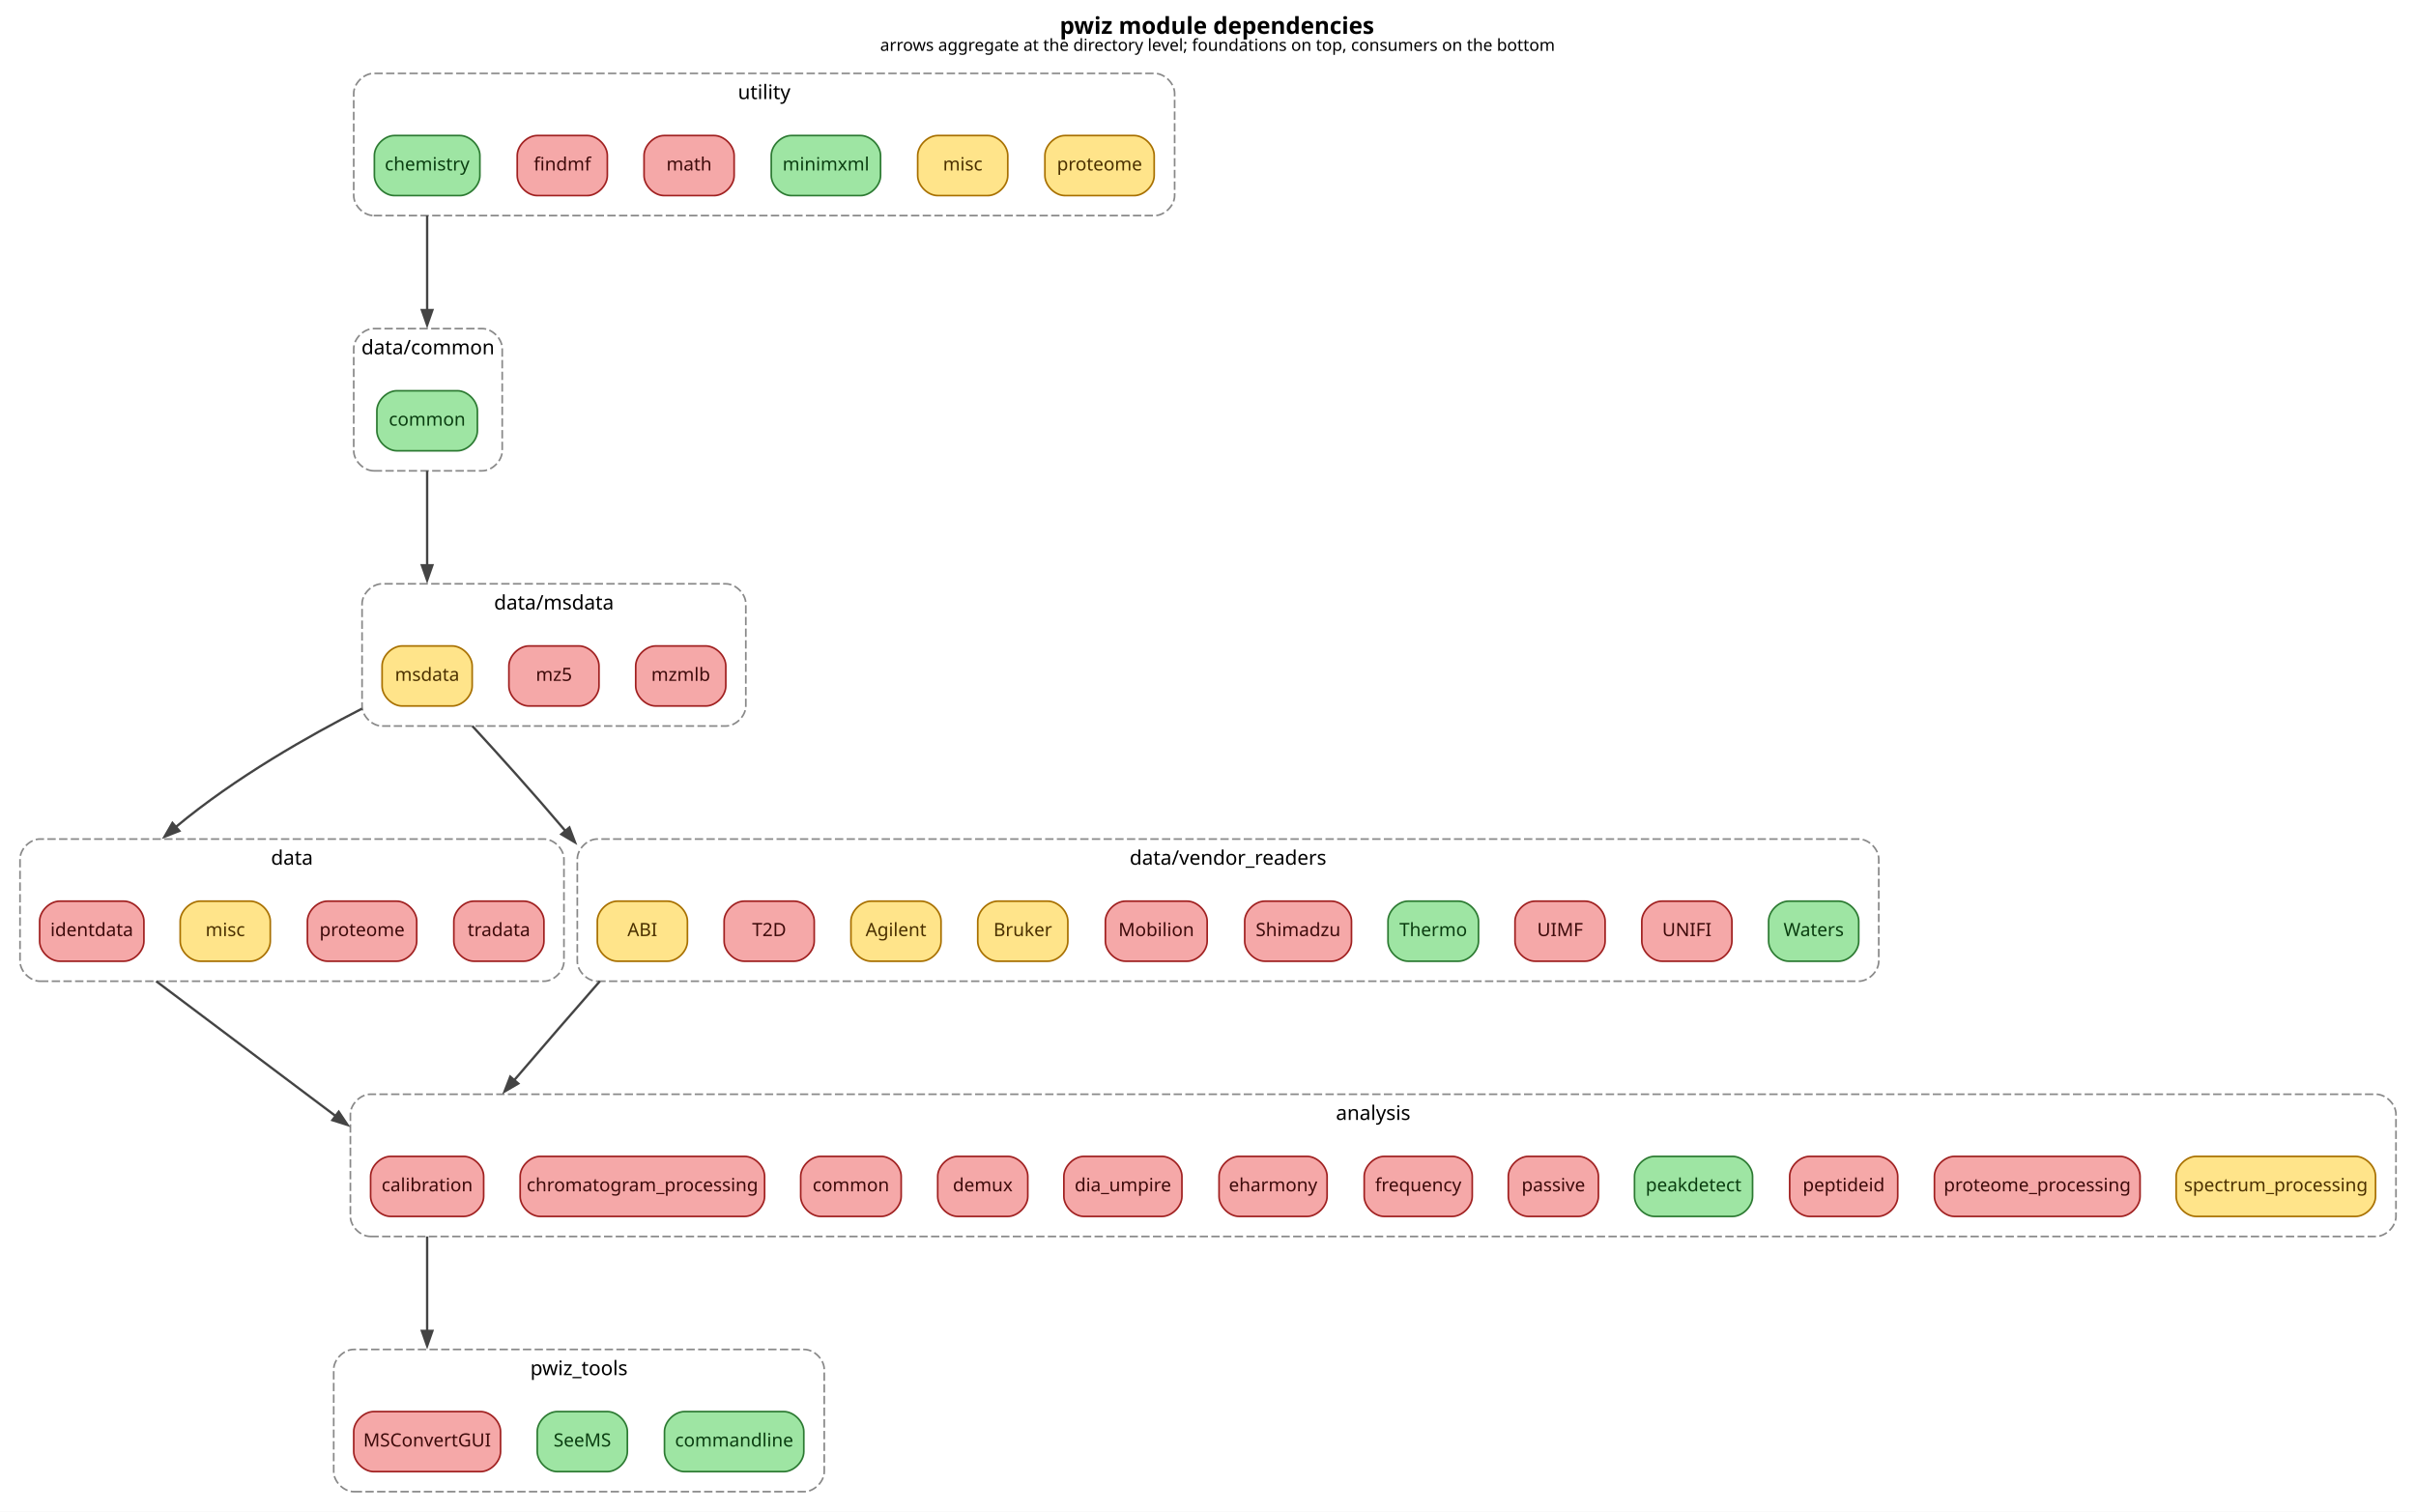
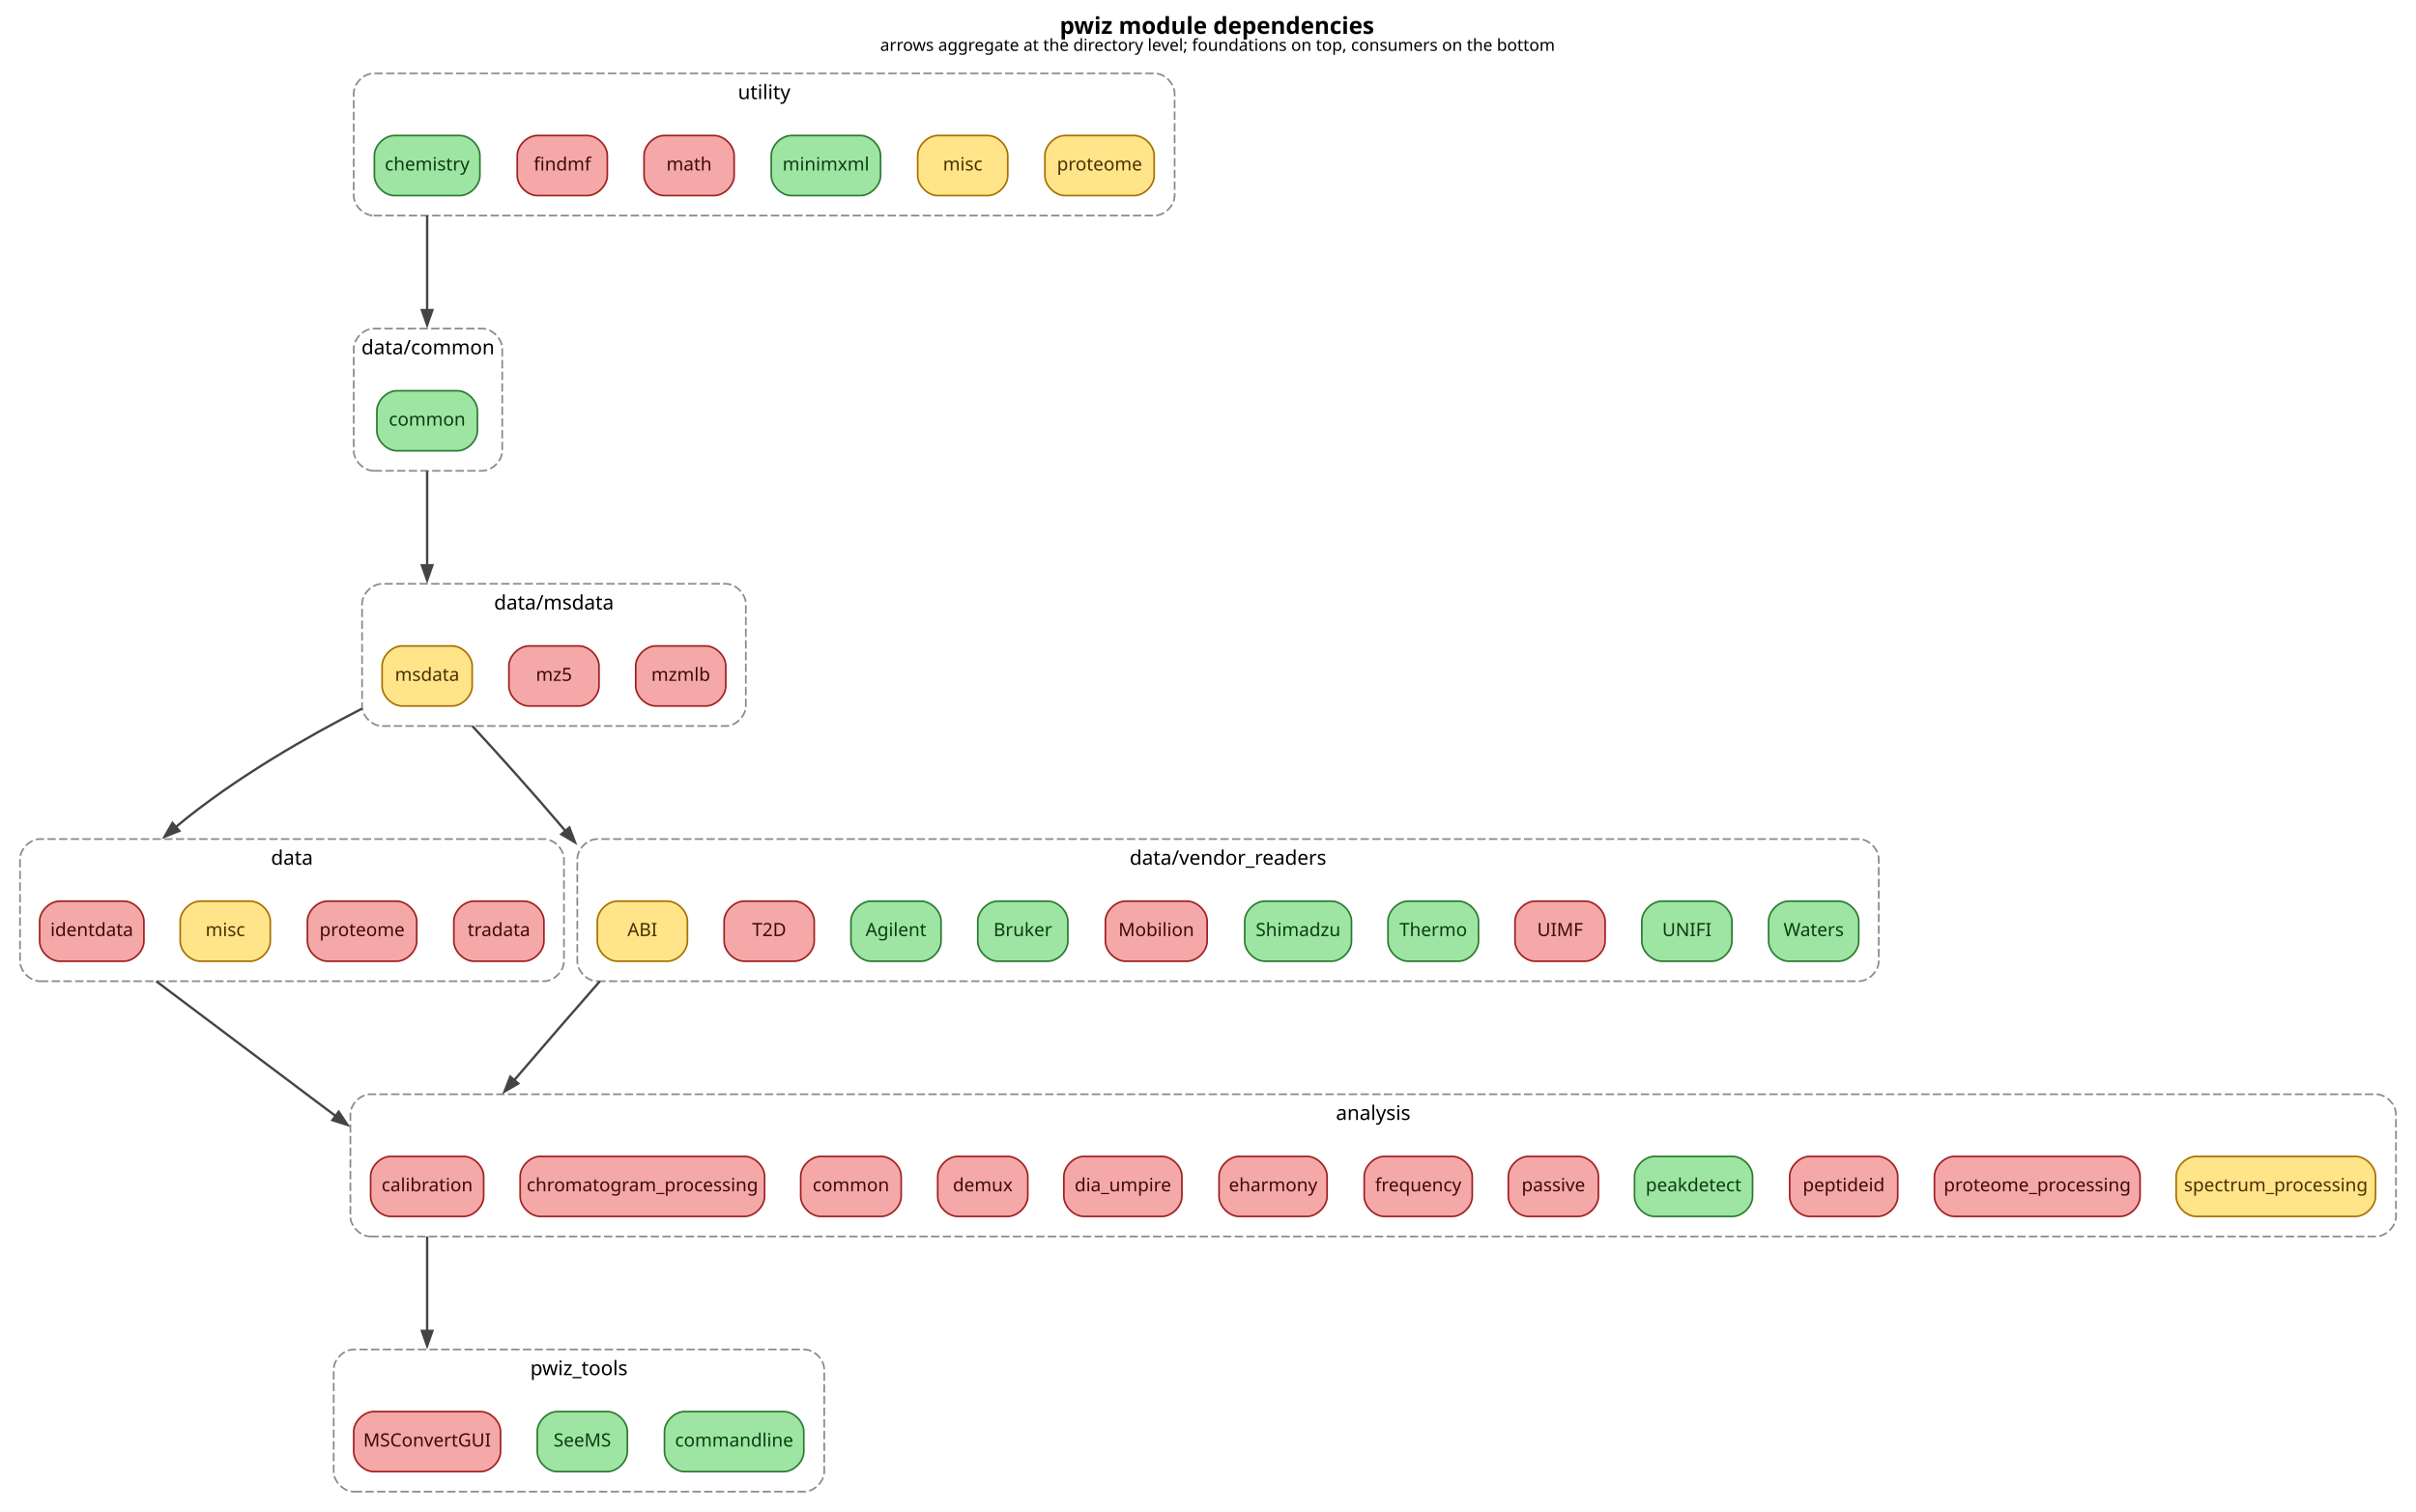
<svg xmlns="http://www.w3.org/2000/svg" width="1448pt" height="906pt" viewBox="0.00 0.00 1448.00 906.00">
  <g id="graph0" class="graph" transform="scale(1 1) rotate(0) translate(4 902.25)">
    <polygon fill="white" stroke="none" points="-4,4 -4,-902.25 1444,-902.25 1444,4 -4,4" />
    <text xml:space="preserve" text-anchor="start" x="631.12" y="-881.95" font-family="Segoe UI" font-weight="bold" font-size="14.00">pwiz module dependencies</text>
    <text xml:space="preserve" text-anchor="start" x="523.5" y="-871.75" font-family="Segoe UI" font-size="10.00">arrows aggregate at the directory level; foundations on top, consumers on the bottom</text>
    <g id="clust1" class="cluster">
      <path fill="none" stroke="#888888" stroke-dasharray="5,2" d="M218,-161C218,-161 1420,-161 1420,-161 1426,-161 1432,-167 1432,-173 1432,-173 1432,-234.25 1432,-234.25 1432,-240.25 1426,-246.25 1420,-246.25 1420,-246.25 218,-246.25 218,-246.25 212,-246.25 206,-240.25 206,-234.25 206,-234.25 206,-173 206,-173 206,-167 212,-161 218,-161" />
      <text xml:space="preserve" text-anchor="middle" x="819" y="-230.85" font-family="Segoe UI" font-size="12.00">analysis</text>
    </g>
    <g id="clust2" class="cluster">
      <path fill="none" stroke="#888888" stroke-dasharray="5,2" d="M20,-314C20,-314 322,-314 322,-314 328,-314 334,-320 334,-326 334,-326 334,-387.25 334,-387.25 334,-393.25 328,-399.25 322,-399.25 322,-399.25 20,-399.25 20,-399.25 14,-399.25 8,-393.25 8,-387.25 8,-387.25 8,-326 8,-326 8,-320 14,-314 20,-314" />
      <text xml:space="preserve" text-anchor="middle" x="171" y="-383.85" font-family="Segoe UI" font-size="12.00">data</text>
    </g>
    <g id="clust3" class="cluster">
      <path fill="none" stroke="#888888" stroke-dasharray="5,2" d="M220,-620C220,-620 285,-620 285,-620 291,-620 297,-626 297,-632 297,-632 297,-693.25 297,-693.25 297,-699.25 291,-705.25 285,-705.25 285,-705.25 220,-705.25 220,-705.25 214,-705.25 208,-699.25 208,-693.25 208,-693.25 208,-632 208,-632 208,-626 214,-620 220,-620" />
      <text xml:space="preserve" text-anchor="middle" x="252.5" y="-689.85" font-family="Segoe UI" font-size="12.00">data/common</text>
    </g>
    <g id="clust4" class="cluster">
      <path fill="none" stroke="#888888" stroke-dasharray="5,2" d="M225,-467C225,-467 431,-467 431,-467 437,-467 443,-473 443,-479 443,-479 443,-540.25 443,-540.25 443,-546.25 437,-552.25 431,-552.25 431,-552.25 225,-552.25 225,-552.25 219,-552.25 213,-546.25 213,-540.25 213,-540.25 213,-479 213,-479 213,-473 219,-467 225,-467" />
      <text xml:space="preserve" text-anchor="middle" x="328" y="-536.85" font-family="Segoe UI" font-size="12.00">data/msdata</text>
    </g>
    <g id="clust5" class="cluster">
      <path fill="none" stroke="#888888" stroke-dasharray="5,2" d="M354,-314C354,-314 1110,-314 1110,-314 1116,-314 1122,-320 1122,-326 1122,-326 1122,-387.25 1122,-387.25 1122,-393.25 1116,-399.25 1110,-399.25 1110,-399.25 354,-399.25 354,-399.25 348,-399.25 342,-393.25 342,-387.25 342,-387.25 342,-326 342,-326 342,-320 348,-314 354,-314" />
      <text xml:space="preserve" text-anchor="middle" x="732" y="-383.85" font-family="Segoe UI" font-size="12.00">data/vendor_readers</text>
    </g>
    <g id="clust6" class="cluster">
      <path fill="none" stroke="#888888" stroke-dasharray="5,2" d="M208,-8C208,-8 478,-8 478,-8 484,-8 490,-14 490,-20 490,-20 490,-81.25 490,-81.25 490,-87.25 484,-93.25 478,-93.25 478,-93.25 208,-93.25 208,-93.25 202,-93.25 196,-87.25 196,-81.25 196,-81.25 196,-20 196,-20 196,-14 202,-8 208,-8" />
      <text xml:space="preserve" text-anchor="middle" x="343" y="-77.85" font-family="Segoe UI" font-size="12.00">pwiz_tools</text>
    </g>
    <g id="clust7" class="cluster">
      <path fill="none" stroke="#888888" stroke-dasharray="5,2" d="M220,-773C220,-773 688,-773 688,-773 694,-773 700,-779 700,-785 700,-785 700,-846.25 700,-846.25 700,-852.25 694,-858.25 688,-858.25 688,-858.25 220,-858.25 220,-858.25 214,-858.25 208,-852.25 208,-846.25 208,-846.25 208,-785 208,-785 208,-779 214,-773 220,-773" />
      <text xml:space="preserve" text-anchor="middle" x="454" y="-842.85" font-family="Segoe UI" font-size="12.00">utility</text>
    </g>
    <g id="node1" class="node">
      <path fill="#f5a8a8" stroke="#a02020" d="M273.88,-209C273.88,-209 230.12,-209 230.12,-209 224.12,-209 218.12,-203 218.12,-197 218.12,-197 218.12,-185 218.12,-185 218.12,-179 224.12,-173 230.12,-173 230.12,-173 273.88,-173 273.88,-173 279.88,-173 285.88,-179 285.88,-185 285.88,-185 285.88,-197 285.88,-197 285.88,-203 279.88,-209 273.88,-209" />
      <text xml:space="preserve" text-anchor="middle" x="252" y="-188.05" font-family="Segoe UI" font-size="11.00" fill="#3d0a0a">calibration</text>
    </g>
    <g id="node31" class="node">
      <path fill="#f5a8a8" stroke="#a02020" d="M284,-56C284,-56 220,-56 220,-56 214,-56 208,-50 208,-44 208,-44 208,-32 208,-32 208,-26 214,-20 220,-20 220,-20 284,-20 284,-20 290,-20 296,-26 296,-32 296,-32 296,-44 296,-44 296,-50 290,-56 284,-56" />
      <text xml:space="preserve" text-anchor="middle" x="252" y="-35.05" font-family="Segoe UI" font-size="11.00" fill="#3d0a0a">MSConvertGUI</text>
    </g>
    <g id="edge7" class="edge">
      <path fill="none" stroke="#444444" stroke-width="1.4" d="M252,-161C252,-144.86 252,-124.06 252,-104.23" />
      <polygon fill="#444444" stroke="#444444" stroke-width="1.4" points="255.15,-104.37 252,-95.37 248.85,-104.37 255.15,-104.37" />
    </g>
    <g id="node2" class="node">
      <path fill="#f5a8a8" stroke="#a02020" d="M442.25,-209C442.25,-209 319.75,-209 319.75,-209 313.75,-209 307.75,-203 307.75,-197 307.75,-197 307.75,-185 307.75,-185 307.75,-179 313.75,-173 319.75,-173 319.75,-173 442.25,-173 442.25,-173 448.25,-173 454.25,-179 454.25,-185 454.25,-185 454.25,-197 454.25,-197 454.25,-203 448.25,-209 442.25,-209" />
      <text xml:space="preserve" text-anchor="middle" x="381" y="-188.05" font-family="Segoe UI" font-size="11.00" fill="#3d0a0a">chromatogram_processing</text>
    </g>
    <g id="node3" class="node">
      <path fill="#f5a8a8" stroke="#a02020" d="M524.12,-209C524.12,-209 487.88,-209 487.88,-209 481.88,-209 475.88,-203 475.88,-197 475.88,-197 475.88,-185 475.88,-185 475.88,-179 481.88,-173 487.88,-173 487.88,-173 524.12,-173 524.12,-173 530.12,-173 536.12,-179 536.12,-185 536.12,-185 536.12,-197 536.12,-197 536.12,-203 530.12,-209 524.12,-209" />
      <text xml:space="preserve" text-anchor="middle" x="506" y="-188.05" font-family="Segoe UI" font-size="11.00" fill="#3d0a0a">common</text>
    </g>
    <g id="node4" class="node">
      <path fill="#f5a8a8" stroke="#a02020" d="M600,-209C600,-209 570,-209 570,-209 564,-209 558,-203 558,-197 558,-197 558,-185 558,-185 558,-179 564,-173 570,-173 570,-173 600,-173 600,-173 606,-173 612,-179 612,-185 612,-185 612,-197 612,-197 612,-203 606,-209 600,-209" />
      <text xml:space="preserve" text-anchor="middle" x="585" y="-188.05" font-family="Segoe UI" font-size="11.00" fill="#3d0a0a">demux</text>
    </g>
    <g id="node5" class="node">
      <path fill="#f5a8a8" stroke="#a02020" d="M692.38,-209C692.38,-209 645.62,-209 645.62,-209 639.62,-209 633.62,-203 633.62,-197 633.62,-197 633.62,-185 633.62,-185 633.62,-179 639.62,-173 645.62,-173 645.62,-173 692.38,-173 692.38,-173 698.38,-173 704.38,-179 704.38,-185 704.38,-185 704.38,-197 704.38,-197 704.38,-203 698.38,-209 692.38,-209" />
      <text xml:space="preserve" text-anchor="middle" x="669" y="-188.05" font-family="Segoe UI" font-size="11.00" fill="#3d0a0a">dia_umpire</text>
    </g>
    <g id="node6" class="node">
      <path fill="#f5a8a8" stroke="#a02020" d="M779.38,-209C779.38,-209 738.62,-209 738.62,-209 732.62,-209 726.62,-203 726.62,-197 726.62,-197 726.62,-185 726.62,-185 726.62,-179 732.62,-173 738.62,-173 738.62,-173 779.38,-173 779.38,-173 785.38,-173 791.38,-179 791.38,-185 791.38,-185 791.38,-197 791.38,-197 791.38,-203 785.38,-209 779.38,-209" />
      <text xml:space="preserve" text-anchor="middle" x="759" y="-188.05" font-family="Segoe UI" font-size="11.00" fill="#3d0a0a">eharmony</text>
    </g>
    <g id="node7" class="node">
      <path fill="#f5a8a8" stroke="#a02020" d="M866.38,-209C866.38,-209 825.62,-209 825.62,-209 819.62,-209 813.62,-203 813.62,-197 813.62,-197 813.62,-185 813.62,-185 813.62,-179 819.62,-173 825.62,-173 825.62,-173 866.38,-173 866.38,-173 872.38,-173 878.38,-179 878.38,-185 878.38,-185 878.38,-197 878.38,-197 878.38,-203 872.38,-209 866.38,-209" />
      <text xml:space="preserve" text-anchor="middle" x="846" y="-188.05" font-family="Segoe UI" font-size="11.00" fill="#3d0a0a">frequency</text>
    </g>
    <g id="node8" class="node">
      <path fill="#f5a8a8" stroke="#a02020" d="M942,-209C942,-209 912,-209 912,-209 906,-209 900,-203 900,-197 900,-197 900,-185 900,-185 900,-179 906,-173 912,-173 912,-173 942,-173 942,-173 948,-173 954,-179 954,-185 954,-185 954,-197 954,-197 954,-203 948,-209 942,-209" />
      <text xml:space="preserve" text-anchor="middle" x="927" y="-188.05" font-family="Segoe UI" font-size="11.00" fill="#3d0a0a">passive</text>
    </g>
    <g id="node9" class="node">
      <path fill="#9ee5a3" stroke="#2c7a32" d="M1034.38,-209C1034.38,-209 987.62,-209 987.62,-209 981.62,-209 975.62,-203 975.62,-197 975.62,-197 975.62,-185 975.62,-185 975.62,-179 981.62,-173 987.62,-173 987.62,-173 1034.38,-173 1034.38,-173 1040.38,-173 1046.38,-179 1046.38,-185 1046.38,-185 1046.38,-197 1046.38,-197 1046.38,-203 1040.38,-209 1034.38,-209" />
      <text xml:space="preserve" text-anchor="middle" x="1011" y="-188.05" font-family="Segoe UI" font-size="11.00" fill="#0a3d10">peakdetect</text>
    </g>
    <g id="node10" class="node">
      <path fill="#f5a8a8" stroke="#a02020" d="M1121.38,-209C1121.38,-209 1080.62,-209 1080.62,-209 1074.62,-209 1068.62,-203 1068.62,-197 1068.62,-197 1068.62,-185 1068.62,-185 1068.62,-179 1074.62,-173 1080.62,-173 1080.62,-173 1121.38,-173 1121.38,-173 1127.38,-173 1133.38,-179 1133.38,-185 1133.38,-185 1133.38,-197 1133.38,-197 1133.38,-203 1127.38,-209 1121.38,-209" />
      <text xml:space="preserve" text-anchor="middle" x="1101" y="-188.05" font-family="Segoe UI" font-size="11.00" fill="#3d0a0a">peptideid</text>
    </g>
    <g id="node11" class="node">
      <path fill="#f5a8a8" stroke="#a02020" d="M1266.62,-209C1266.62,-209 1167.38,-209 1167.38,-209 1161.38,-209 1155.38,-203 1155.38,-197 1155.38,-197 1155.38,-185 1155.38,-185 1155.38,-179 1161.38,-173 1167.38,-173 1167.38,-173 1266.62,-173 1266.62,-173 1272.62,-173 1278.62,-179 1278.62,-185 1278.62,-185 1278.62,-197 1278.62,-197 1278.62,-203 1272.62,-209 1266.62,-209" />
      <text xml:space="preserve" text-anchor="middle" x="1217" y="-188.05" font-family="Segoe UI" font-size="11.00" fill="#3d0a0a">proteome_processing</text>
    </g>
    <g id="node12" class="node">
      <path fill="#ffe48a" stroke="#a87000" d="M1407.75,-209C1407.75,-209 1312.25,-209 1312.25,-209 1306.25,-209 1300.25,-203 1300.25,-197 1300.25,-197 1300.25,-185 1300.25,-185 1300.25,-179 1306.25,-173 1312.25,-173 1312.25,-173 1407.75,-173 1407.75,-173 1413.75,-173 1419.75,-179 1419.75,-185 1419.75,-185 1419.75,-197 1419.75,-197 1419.75,-203 1413.75,-209 1407.75,-209" />
      <text xml:space="preserve" text-anchor="middle" x="1360" y="-188.05" font-family="Segoe UI" font-size="11.00" fill="#4a3000">spectrum_processing</text>
    </g>
    <g id="node13" class="node">
      <path fill="#f5a8a8" stroke="#a02020" d="M70.25,-362C70.25,-362 31.75,-362 31.75,-362 25.75,-362 19.75,-356 19.75,-350 19.75,-350 19.75,-338 19.75,-338 19.75,-332 25.75,-326 31.75,-326 31.75,-326 70.25,-326 70.25,-326 76.25,-326 82.25,-332 82.25,-338 82.25,-338 82.25,-350 82.25,-350 82.25,-356 76.25,-362 70.25,-362" />
      <text xml:space="preserve" text-anchor="middle" x="51" y="-341.05" font-family="Segoe UI" font-size="11.00" fill="#3d0a0a">identdata</text>
    </g>
    <g id="edge1" class="edge">
      <path fill="none" stroke="#444444" stroke-width="1.4" d="M89.6,-314C120.16,-291.05 163.22,-258.7 197.32,-233.07" />
      <polygon fill="#444444" stroke="#444444" stroke-width="1.4" points="199.01,-235.75 204.31,-227.83 195.22,-230.71 199.01,-235.75" />
    </g>
    <g id="node14" class="node">
      <path fill="#ffe48a" stroke="#a87000" d="M146,-362C146,-362 116,-362 116,-362 110,-362 104,-356 104,-350 104,-350 104,-338 104,-338 104,-332 110,-326 116,-326 116,-326 146,-326 146,-326 152,-326 158,-332 158,-338 158,-338 158,-350 158,-350 158,-356 152,-362 146,-362" />
      <text xml:space="preserve" text-anchor="middle" x="131" y="-341.05" font-family="Segoe UI" font-size="11.00" fill="#4a3000">misc</text>
    </g>
    <g id="node15" class="node">
      <path fill="#f5a8a8" stroke="#a02020" d="M233.75,-362C233.75,-362 192.25,-362 192.25,-362 186.25,-362 180.25,-356 180.25,-350 180.25,-350 180.25,-338 180.25,-338 180.25,-332 186.25,-326 192.25,-326 192.25,-326 233.75,-326 233.75,-326 239.75,-326 245.75,-332 245.75,-338 245.75,-338 245.75,-350 245.75,-350 245.75,-356 239.75,-362 233.75,-362" />
      <text xml:space="preserve" text-anchor="middle" x="213" y="-341.05" font-family="Segoe UI" font-size="11.00" fill="#3d0a0a">proteome</text>
    </g>
    <g id="node16" class="node">
      <path fill="#f5a8a8" stroke="#a02020" d="M310,-362C310,-362 280,-362 280,-362 274,-362 268,-356 268,-350 268,-350 268,-338 268,-338 268,-332 274,-326 280,-326 280,-326 310,-326 310,-326 316,-326 322,-332 322,-338 322,-338 322,-350 322,-350 322,-356 316,-362 310,-362" />
      <text xml:space="preserve" text-anchor="middle" x="295" y="-341.05" font-family="Segoe UI" font-size="11.00" fill="#3d0a0a">tradata</text>
    </g>
    <g id="node17" class="node">
      <path fill="#9ee5a3" stroke="#2c7a32" d="M270.12,-668C270.12,-668 233.88,-668 233.88,-668 227.88,-668 221.88,-662 221.88,-656 221.88,-656 221.88,-644 221.88,-644 221.88,-638 227.88,-632 233.88,-632 233.88,-632 270.12,-632 270.12,-632 276.12,-632 282.12,-638 282.12,-644 282.12,-644 282.12,-656 282.12,-656 282.12,-662 276.12,-668 270.12,-668" />
      <text xml:space="preserve" text-anchor="middle" x="252" y="-647.05" font-family="Segoe UI" font-size="11.00" fill="#0a3d10">common</text>
    </g>
    <g id="node18" class="node">
      <path fill="#ffe48a" stroke="#a87000" d="M267,-515C267,-515 237,-515 237,-515 231,-515 225,-509 225,-503 225,-503 225,-491 225,-491 225,-485 231,-479 237,-479 237,-479 267,-479 267,-479 273,-479 279,-485 279,-491 279,-491 279,-503 279,-503 279,-509 273,-515 267,-515" />
      <text xml:space="preserve" text-anchor="middle" x="252" y="-494.05" font-family="Segoe UI" font-size="11.00" fill="#4a3000">msdata</text>
    </g>
    <g id="edge5" class="edge">
      <path fill="none" stroke="#444444" stroke-width="1.4" d="M252,-620C252,-603.86 252,-583.06 252,-563.23" />
      <polygon fill="#444444" stroke="#444444" stroke-width="1.4" points="255.15,-563.37 252,-554.37 248.85,-563.37 255.15,-563.37" />
    </g>
    <g id="edge3" class="edge">
      <path fill="none" stroke="#444444" stroke-width="1.4" d="M213,-477.42C181.6,-461.39 136.99,-436.18 101.41,-406.5" />
      <polygon fill="#444444" stroke="#444444" stroke-width="1.4" points="103.48,-404.13 94.6,-400.63 99.36,-408.9 103.48,-404.13" />
    </g>
    <g id="node21" class="node">
      <path fill="#ffe48a" stroke="#a87000" d="M396,-362C396,-362 366,-362 366,-362 360,-362 354,-356 354,-350 354,-350 354,-338 354,-338 354,-332 360,-326 366,-326 366,-326 396,-326 396,-326 402,-326 408,-332 408,-338 408,-338 408,-350 408,-350 408,-356 402,-362 396,-362" />
      <text xml:space="preserve" text-anchor="middle" x="381" y="-341.05" font-family="Segoe UI" font-size="11.00" fill="#4a3000">ABI</text>
    </g>
    <g id="edge6" class="edge">
      <path fill="none" stroke="#444444" stroke-width="1.4" d="M279.09,-467C294.8,-449.94 315.23,-427.28 335.07,-403.87" />
      <polygon fill="#444444" stroke="#444444" stroke-width="1.4" points="337.26,-406.16 340.64,-397.25 332.44,-402.11 337.26,-406.16" />
    </g>
    <g id="node19" class="node">
      <path fill="#f5a8a8" stroke="#a02020" d="M343,-515C343,-515 313,-515 313,-515 307,-515 301,-509 301,-503 301,-503 301,-491 301,-491 301,-485 307,-479 313,-479 313,-479 343,-479 343,-479 349,-479 355,-485 355,-491 355,-491 355,-503 355,-503 355,-509 349,-515 343,-515" />
      <text xml:space="preserve" text-anchor="middle" x="328" y="-494.05" font-family="Segoe UI" font-size="11.00" fill="#3d0a0a">mz5</text>
    </g>
    <g id="node20" class="node">
      <path fill="#f5a8a8" stroke="#a02020" d="M419,-515C419,-515 389,-515 389,-515 383,-515 377,-509 377,-503 377,-503 377,-491 377,-491 377,-485 383,-479 389,-479 389,-479 419,-479 419,-479 425,-479 431,-485 431,-491 431,-491 431,-503 431,-503 431,-509 425,-515 419,-515" />
      <text xml:space="preserve" text-anchor="middle" x="404" y="-494.05" font-family="Segoe UI" font-size="11.00" fill="#3d0a0a">mzmlb</text>
    </g>
    <g id="edge2" class="edge">
      <path fill="none" stroke="#444444" stroke-width="1.4" d="M355.52,-314C340.78,-297.14 321.7,-275.2 304.07,-254.55" />
      <polygon fill="#444444" stroke="#444444" stroke-width="1.4" points="306.61,-252.67 298.37,-247.86 301.81,-256.76 306.61,-252.67" />
    </g>
    <g id="node22" class="node">
      <path fill="#f5a8a8" stroke="#a02020" d="M472,-362C472,-362 442,-362 442,-362 436,-362 430,-356 430,-350 430,-350 430,-338 430,-338 430,-332 436,-326 442,-326 442,-326 472,-326 472,-326 478,-326 484,-332 484,-338 484,-338 484,-350 484,-350 484,-356 478,-362 472,-362" />
      <text xml:space="preserve" text-anchor="middle" x="457" y="-341.05" font-family="Segoe UI" font-size="11.00" fill="#3d0a0a">T2D</text>
    </g>
    <g id="node23" class="node">
-       <path fill="#ffe48a" stroke="#a87000" d="M548,-362C548,-362 518,-362 518,-362 512,-362 506,-356 506,-350 506,-350 506,-338 506,-338 506,-332 512,-326 518,-326 518,-326 548,-326 548,-326 554,-326 560,-332 560,-338 560,-338 560,-350 560,-350 560,-356 554,-362 548,-362" />
-       <text xml:space="preserve" text-anchor="middle" x="533" y="-341.05" font-family="Segoe UI" font-size="11.00" fill="#4a3000">Agilent</text>
+       <path fill="#9ee5a3" stroke="#2c7a32" d="M548,-362C548,-362 518,-362 518,-362 512,-362 506,-356 506,-350 506,-350 506,-338 506,-338 506,-332 512,-326 518,-326 518,-326 548,-326 548,-326 554,-326 560,-332 560,-338 560,-338 560,-350 560,-350 560,-356 554,-362 548,-362" />
+       <text xml:space="preserve" text-anchor="middle" x="533" y="-341.05" font-family="Segoe UI" font-size="11.00" fill="#0a3d10">Agilent</text>
    </g>
    <g id="node24" class="node">
-       <path fill="#ffe48a" stroke="#a87000" d="M624,-362C624,-362 594,-362 594,-362 588,-362 582,-356 582,-350 582,-350 582,-338 582,-338 582,-332 588,-326 594,-326 594,-326 624,-326 624,-326 630,-326 636,-332 636,-338 636,-338 636,-350 636,-350 636,-356 630,-362 624,-362" />
-       <text xml:space="preserve" text-anchor="middle" x="609" y="-341.05" font-family="Segoe UI" font-size="11.00" fill="#4a3000">Bruker</text>
+       <path fill="#9ee5a3" stroke="#2c7a32" d="M624,-362C624,-362 594,-362 594,-362 588,-362 582,-356 582,-350 582,-350 582,-338 582,-338 582,-332 588,-326 594,-326 594,-326 624,-326 624,-326 630,-326 636,-332 636,-338 636,-338 636,-350 636,-350 636,-356 630,-362 624,-362" />
+       <text xml:space="preserve" text-anchor="middle" x="609" y="-341.05" font-family="Segoe UI" font-size="11.00" fill="#0a3d10">Bruker</text>
    </g>
    <g id="node25" class="node">
      <path fill="#f5a8a8" stroke="#a02020" d="M707.5,-362C707.5,-362 670.5,-362 670.5,-362 664.5,-362 658.5,-356 658.5,-350 658.5,-350 658.5,-338 658.5,-338 658.5,-332 664.5,-326 670.5,-326 670.5,-326 707.5,-326 707.5,-326 713.5,-326 719.5,-332 719.5,-338 719.5,-338 719.5,-350 719.5,-350 719.5,-356 713.5,-362 707.5,-362" />
      <text xml:space="preserve" text-anchor="middle" x="689" y="-341.05" font-family="Segoe UI" font-size="11.00" fill="#3d0a0a">Mobilion</text>
    </g>
    <g id="node26" class="node">
-       <path fill="#f5a8a8" stroke="#a02020" d="M794,-362C794,-362 754,-362 754,-362 748,-362 742,-356 742,-350 742,-350 742,-338 742,-338 742,-332 748,-326 754,-326 754,-326 794,-326 794,-326 800,-326 806,-332 806,-338 806,-338 806,-350 806,-350 806,-356 800,-362 794,-362" />
-       <text xml:space="preserve" text-anchor="middle" x="774" y="-341.05" font-family="Segoe UI" font-size="11.00" fill="#3d0a0a">Shimadzu</text>
+       <path fill="#9ee5a3" stroke="#2c7a32" d="M794,-362C794,-362 754,-362 754,-362 748,-362 742,-356 742,-350 742,-350 742,-338 742,-338 742,-332 748,-326 754,-326 754,-326 794,-326 794,-326 800,-326 806,-332 806,-338 806,-338 806,-350 806,-350 806,-356 800,-362 794,-362" />
+       <text xml:space="preserve" text-anchor="middle" x="774" y="-341.05" font-family="Segoe UI" font-size="11.00" fill="#0a3d10">Shimadzu</text>
    </g>
    <g id="node27" class="node">
      <path fill="#9ee5a3" stroke="#2c7a32" d="M870.12,-362C870.12,-362 839.88,-362 839.88,-362 833.88,-362 827.88,-356 827.88,-350 827.88,-350 827.88,-338 827.88,-338 827.88,-332 833.88,-326 839.88,-326 839.88,-326 870.12,-326 870.12,-326 876.12,-326 882.12,-332 882.12,-338 882.12,-338 882.12,-350 882.12,-350 882.12,-356 876.12,-362 870.12,-362" />
      <text xml:space="preserve" text-anchor="middle" x="855" y="-341.05" font-family="Segoe UI" font-size="11.00" fill="#0a3d10">Thermo</text>
    </g>
    <g id="node28" class="node">
      <path fill="#f5a8a8" stroke="#a02020" d="M946,-362C946,-362 916,-362 916,-362 910,-362 904,-356 904,-350 904,-350 904,-338 904,-338 904,-332 910,-326 916,-326 916,-326 946,-326 946,-326 952,-326 958,-332 958,-338 958,-338 958,-350 958,-350 958,-356 952,-362 946,-362" />
      <text xml:space="preserve" text-anchor="middle" x="931" y="-341.05" font-family="Segoe UI" font-size="11.00" fill="#3d0a0a">UIMF</text>
    </g>
    <g id="node29" class="node">
-       <path fill="#f5a8a8" stroke="#a02020" d="M1022,-362C1022,-362 992,-362 992,-362 986,-362 980,-356 980,-350 980,-350 980,-338 980,-338 980,-332 986,-326 992,-326 992,-326 1022,-326 1022,-326 1028,-326 1034,-332 1034,-338 1034,-338 1034,-350 1034,-350 1034,-356 1028,-362 1022,-362" />
-       <text xml:space="preserve" text-anchor="middle" x="1007" y="-341.05" font-family="Segoe UI" font-size="11.00" fill="#3d0a0a">UNIFI</text>
+       <path fill="#9ee5a3" stroke="#2c7a32" d="M1022,-362C1022,-362 992,-362 992,-362 986,-362 980,-356 980,-350 980,-350 980,-338 980,-338 980,-332 986,-326 992,-326 992,-326 1022,-326 1022,-326 1028,-326 1034,-332 1034,-338 1034,-338 1034,-350 1034,-350 1034,-356 1028,-362 1022,-362" />
+       <text xml:space="preserve" text-anchor="middle" x="1007" y="-341.05" font-family="Segoe UI" font-size="11.00" fill="#0a3d10">UNIFI</text>
    </g>
    <g id="node30" class="node">
      <path fill="#9ee5a3" stroke="#2c7a32" d="M1098,-362C1098,-362 1068,-362 1068,-362 1062,-362 1056,-356 1056,-350 1056,-350 1056,-338 1056,-338 1056,-332 1062,-326 1068,-326 1068,-326 1098,-326 1098,-326 1104,-326 1110,-332 1110,-338 1110,-338 1110,-350 1110,-350 1110,-356 1104,-362 1098,-362" />
      <text xml:space="preserve" text-anchor="middle" x="1083" y="-341.05" font-family="Segoe UI" font-size="11.00" fill="#0a3d10">Waters</text>
    </g>
    <g id="node32" class="node">
      <path fill="#9ee5a3" stroke="#2c7a32" d="M360,-56C360,-56 330,-56 330,-56 324,-56 318,-50 318,-44 318,-44 318,-32 318,-32 318,-26 324,-20 330,-20 330,-20 360,-20 360,-20 366,-20 372,-26 372,-32 372,-32 372,-44 372,-44 372,-50 366,-56 360,-56" />
      <text xml:space="preserve" text-anchor="middle" x="345" y="-35.05" font-family="Segoe UI" font-size="11.00" fill="#0a3d10">SeeMS</text>
    </g>
    <g id="node33" class="node">
      <path fill="#9ee5a3" stroke="#2c7a32" d="M465.75,-56C465.75,-56 406.25,-56 406.25,-56 400.25,-56 394.25,-50 394.25,-44 394.25,-44 394.25,-32 394.25,-32 394.25,-26 400.25,-20 406.25,-20 406.25,-20 465.75,-20 465.75,-20 471.75,-20 477.75,-26 477.75,-32 477.75,-32 477.75,-44 477.75,-44 477.75,-50 471.75,-56 465.75,-56" />
      <text xml:space="preserve" text-anchor="middle" x="436" y="-35.05" font-family="Segoe UI" font-size="11.00" fill="#0a3d10">commandline</text>
    </g>
    <g id="node34" class="node">
      <path fill="#9ee5a3" stroke="#2c7a32" d="M271.62,-821C271.62,-821 232.38,-821 232.38,-821 226.38,-821 220.38,-815 220.38,-809 220.38,-809 220.38,-797 220.38,-797 220.38,-791 226.38,-785 232.38,-785 232.38,-785 271.62,-785 271.62,-785 277.62,-785 283.62,-791 283.62,-797 283.62,-797 283.62,-809 283.62,-809 283.62,-815 277.62,-821 271.62,-821" />
      <text xml:space="preserve" text-anchor="middle" x="252" y="-800.05" font-family="Segoe UI" font-size="11.00" fill="#0a3d10">chemistry</text>
    </g>
    <g id="edge4" class="edge">
      <path fill="none" stroke="#444444" stroke-width="1.4" d="M252,-773C252,-756.86 252,-736.06 252,-716.23" />
      <polygon fill="#444444" stroke="#444444" stroke-width="1.4" points="255.15,-716.37 252,-707.37 248.85,-716.37 255.15,-716.37" />
    </g>
    <g id="node35" class="node">
      <path fill="#f5a8a8" stroke="#a02020" d="M348,-821C348,-821 318,-821 318,-821 312,-821 306,-815 306,-809 306,-809 306,-797 306,-797 306,-791 312,-785 318,-785 318,-785 348,-785 348,-785 354,-785 360,-791 360,-797 360,-797 360,-809 360,-809 360,-815 354,-821 348,-821" />
      <text xml:space="preserve" text-anchor="middle" x="333" y="-800.05" font-family="Segoe UI" font-size="11.00" fill="#3d0a0a">findmf</text>
    </g>
    <g id="node36" class="node">
      <path fill="#f5a8a8" stroke="#a02020" d="M424,-821C424,-821 394,-821 394,-821 388,-821 382,-815 382,-809 382,-809 382,-797 382,-797 382,-791 388,-785 394,-785 394,-785 424,-785 424,-785 430,-785 436,-791 436,-797 436,-797 436,-809 436,-809 436,-815 430,-821 424,-821" />
      <text xml:space="preserve" text-anchor="middle" x="409" y="-800.05" font-family="Segoe UI" font-size="11.00" fill="#3d0a0a">math</text>
    </g>
    <g id="node37" class="node">
      <path fill="#9ee5a3" stroke="#2c7a32" d="M511.75,-821C511.75,-821 470.25,-821 470.25,-821 464.25,-821 458.25,-815 458.25,-809 458.25,-809 458.25,-797 458.25,-797 458.25,-791 464.25,-785 470.25,-785 470.25,-785 511.75,-785 511.75,-785 517.75,-785 523.75,-791 523.75,-797 523.75,-797 523.75,-809 523.75,-809 523.75,-815 517.75,-821 511.75,-821" />
      <text xml:space="preserve" text-anchor="middle" x="491" y="-800.05" font-family="Segoe UI" font-size="11.00" fill="#0a3d10">minimxml</text>
    </g>
    <g id="node38" class="node">
      <path fill="#ffe48a" stroke="#a87000" d="M588,-821C588,-821 558,-821 558,-821 552,-821 546,-815 546,-809 546,-809 546,-797 546,-797 546,-791 552,-785 558,-785 558,-785 588,-785 588,-785 594,-785 600,-791 600,-797 600,-797 600,-809 600,-809 600,-815 594,-821 588,-821" />
      <text xml:space="preserve" text-anchor="middle" x="573" y="-800.05" font-family="Segoe UI" font-size="11.00" fill="#4a3000">misc</text>
    </g>
    <g id="node39" class="node">
      <path fill="#ffe48a" stroke="#a87000" d="M675.75,-821C675.75,-821 634.25,-821 634.25,-821 628.25,-821 622.25,-815 622.25,-809 622.25,-809 622.25,-797 622.25,-797 622.25,-791 628.25,-785 634.25,-785 634.25,-785 675.75,-785 675.75,-785 681.75,-785 687.75,-791 687.75,-797 687.75,-797 687.75,-809 687.75,-809 687.75,-815 681.75,-821 675.75,-821" />
      <text xml:space="preserve" text-anchor="middle" x="655" y="-800.05" font-family="Segoe UI" font-size="11.00" fill="#4a3000">proteome</text>
    </g>
  </g>
</svg>
